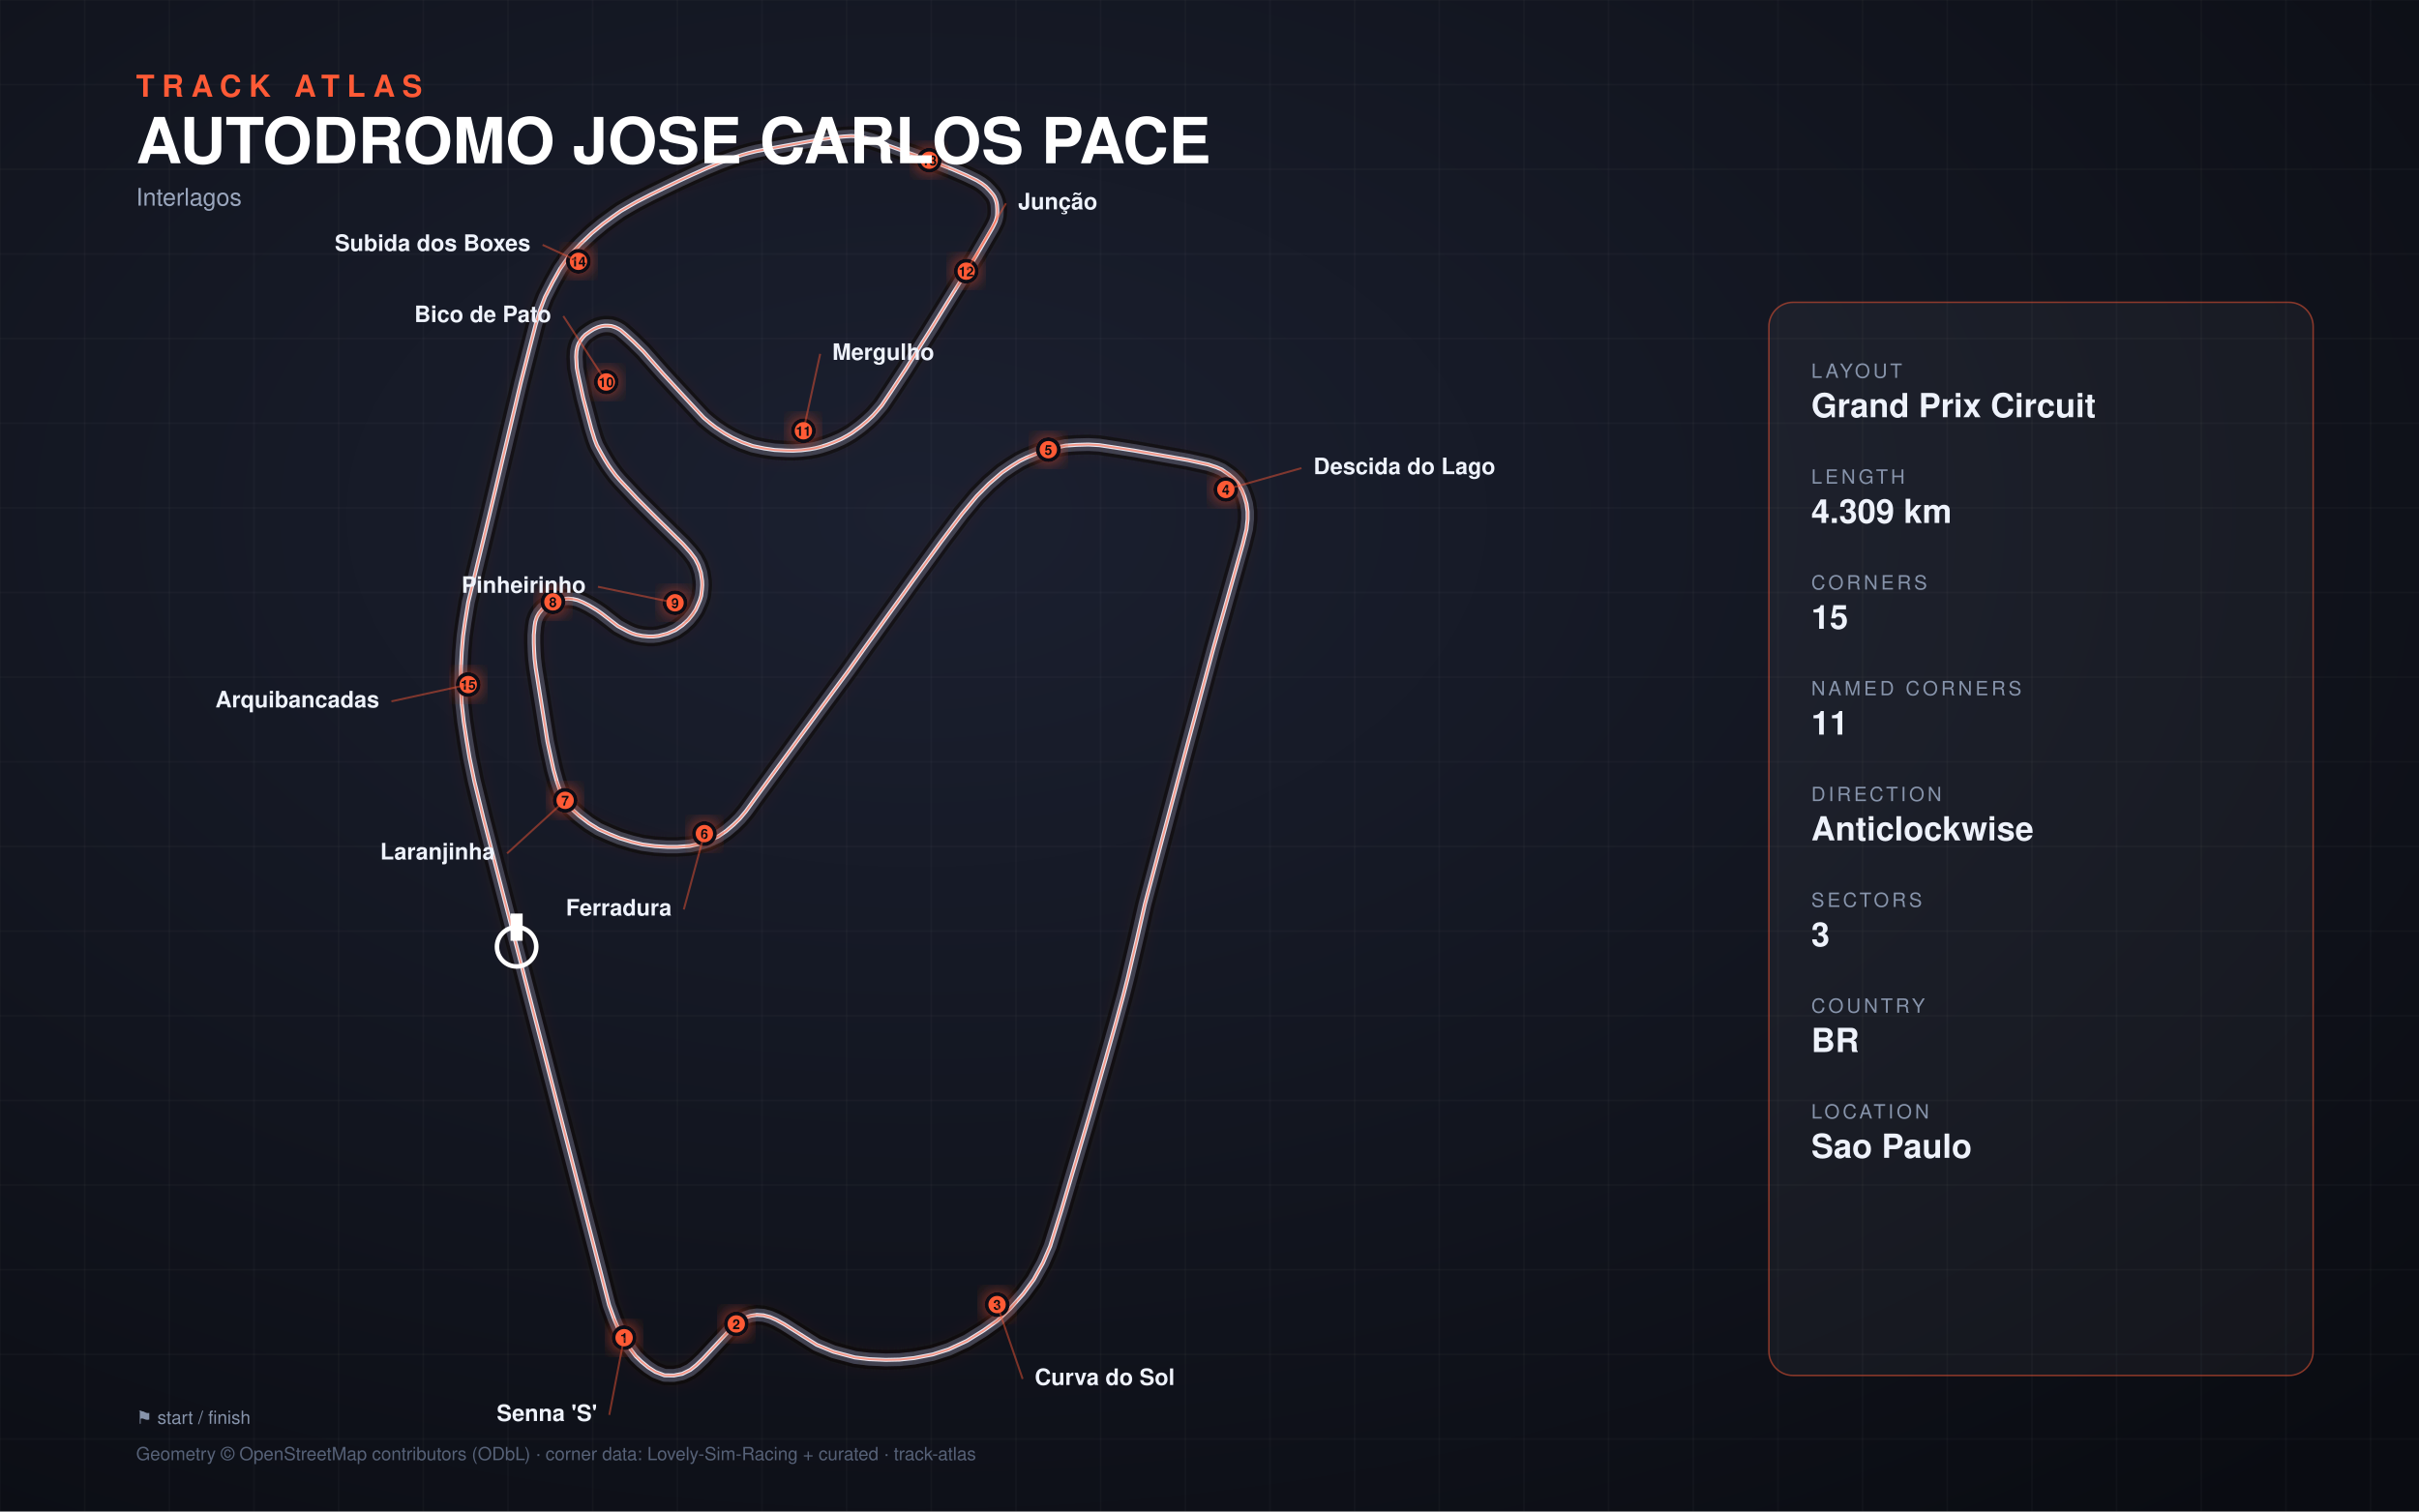
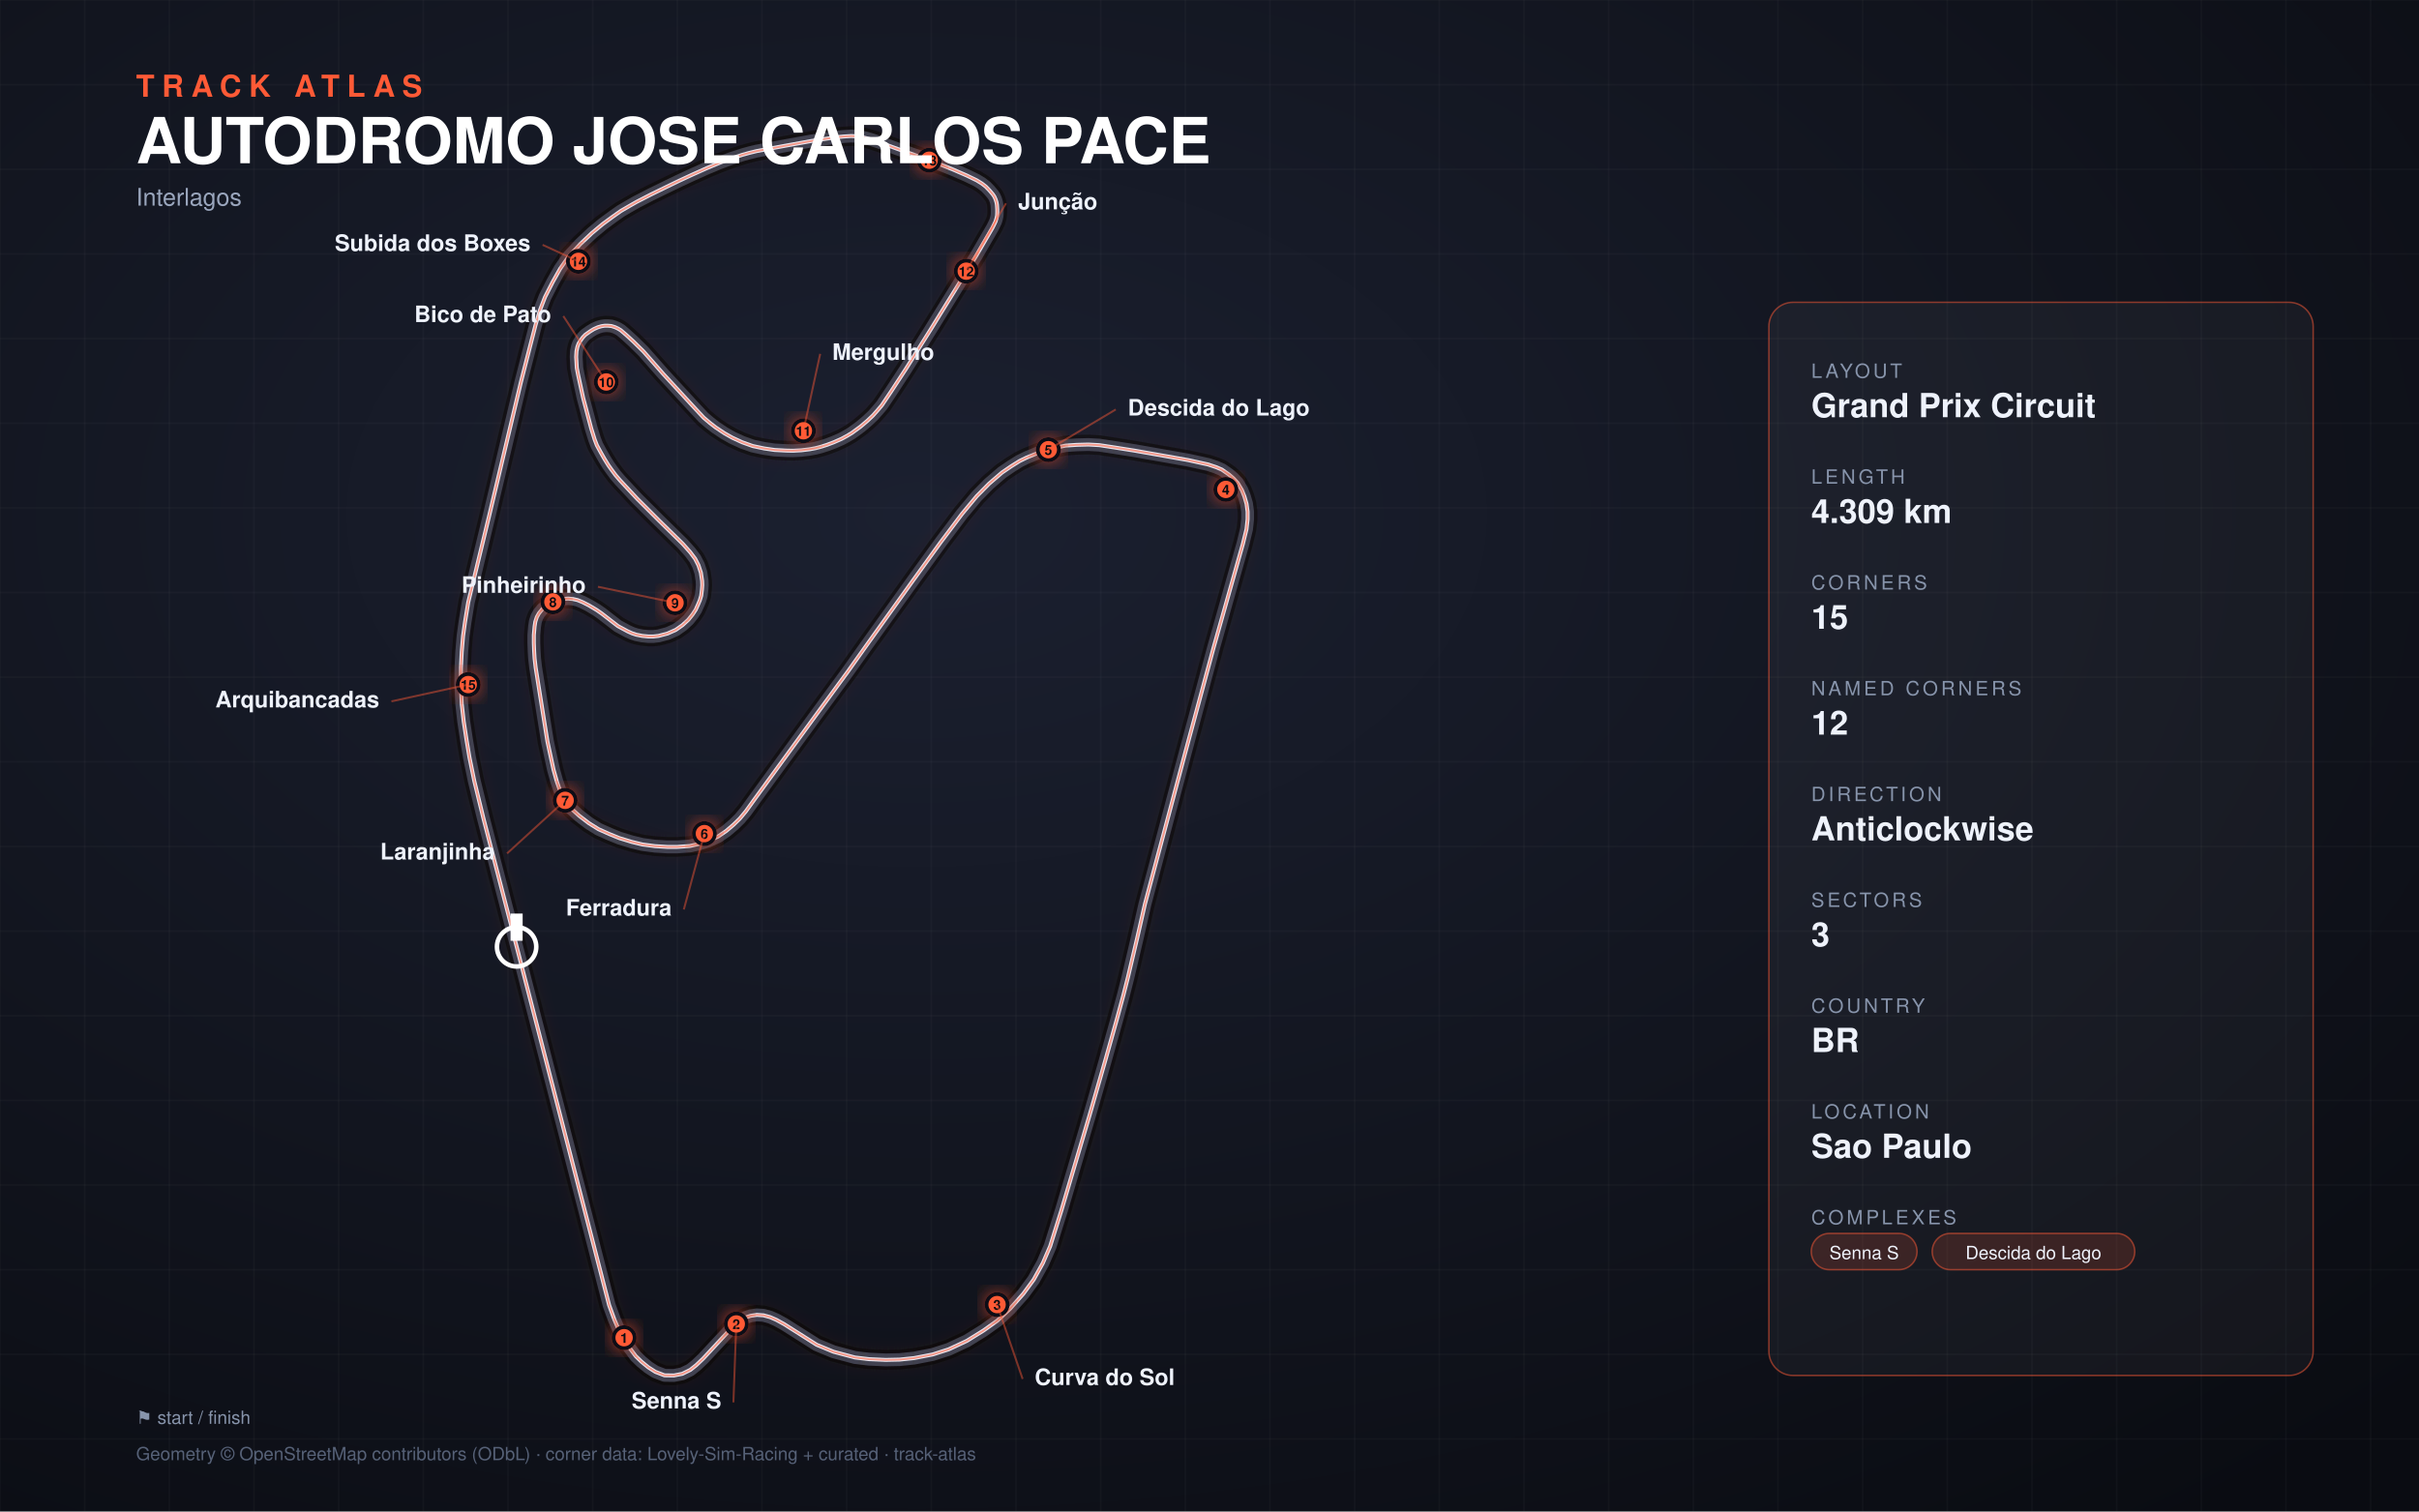
<svg xmlns="http://www.w3.org/2000/svg" width="1600" height="1000" viewBox="0 0 1600 1000" font-family="Helvetica, Arial, sans-serif">
  <defs>
    <radialGradient id="bg" cx="38%" cy="34%" r="85%">
      <stop offset="0%" stop-color="#1b2030" />
      <stop offset="55%" stop-color="#12151f" />
      <stop offset="100%" stop-color="#0a0c12" />
    </radialGradient>
    <linearGradient id="accent" x1="0" y1="0" x2="1" y2="1">
      <stop offset="0%" stop-color="#ff5a36" />
      <stop offset="100%" stop-color="#ffffff" />
    </linearGradient>
    <filter id="glow" x="-40%" y="-40%" width="180%" height="180%">
      <feGaussianBlur stdDeviation="6" result="b" />
      <feMerge>
        <feMergeNode in="b" />
        <feMergeNode in="SourceGraphic" />
      </feMerge>
    </filter>
  </defs>
  <rect width="1600" height="1000" fill="url(#bg)" />
  <line x1="0" y1="0" x2="0" y2="1000" stroke="#ffffff" stroke-opacity="0.025" />
  <line x1="56" y1="0" x2="56" y2="1000" stroke="#ffffff" stroke-opacity="0.025" />
  <line x1="112" y1="0" x2="112" y2="1000" stroke="#ffffff" stroke-opacity="0.025" />
  <line x1="168" y1="0" x2="168" y2="1000" stroke="#ffffff" stroke-opacity="0.025" />
  <line x1="224" y1="0" x2="224" y2="1000" stroke="#ffffff" stroke-opacity="0.025" />
  <line x1="280" y1="0" x2="280" y2="1000" stroke="#ffffff" stroke-opacity="0.025" />
  <line x1="336" y1="0" x2="336" y2="1000" stroke="#ffffff" stroke-opacity="0.025" />
  <line x1="392" y1="0" x2="392" y2="1000" stroke="#ffffff" stroke-opacity="0.025" />
  <line x1="448" y1="0" x2="448" y2="1000" stroke="#ffffff" stroke-opacity="0.025" />
  <line x1="504" y1="0" x2="504" y2="1000" stroke="#ffffff" stroke-opacity="0.025" />
  <line x1="560" y1="0" x2="560" y2="1000" stroke="#ffffff" stroke-opacity="0.025" />
  <line x1="616" y1="0" x2="616" y2="1000" stroke="#ffffff" stroke-opacity="0.025" />
  <line x1="672" y1="0" x2="672" y2="1000" stroke="#ffffff" stroke-opacity="0.025" />
  <line x1="728" y1="0" x2="728" y2="1000" stroke="#ffffff" stroke-opacity="0.025" />
  <line x1="784" y1="0" x2="784" y2="1000" stroke="#ffffff" stroke-opacity="0.025" />
  <line x1="840" y1="0" x2="840" y2="1000" stroke="#ffffff" stroke-opacity="0.025" />
  <line x1="896" y1="0" x2="896" y2="1000" stroke="#ffffff" stroke-opacity="0.025" />
  <line x1="952" y1="0" x2="952" y2="1000" stroke="#ffffff" stroke-opacity="0.025" />
  <line x1="1008" y1="0" x2="1008" y2="1000" stroke="#ffffff" stroke-opacity="0.025" />
  <line x1="1064" y1="0" x2="1064" y2="1000" stroke="#ffffff" stroke-opacity="0.025" />
  <line x1="1120" y1="0" x2="1120" y2="1000" stroke="#ffffff" stroke-opacity="0.025" />
  <line x1="1176" y1="0" x2="1176" y2="1000" stroke="#ffffff" stroke-opacity="0.025" />
  <line x1="1232" y1="0" x2="1232" y2="1000" stroke="#ffffff" stroke-opacity="0.025" />
  <line x1="1288" y1="0" x2="1288" y2="1000" stroke="#ffffff" stroke-opacity="0.025" />
  <line x1="1344" y1="0" x2="1344" y2="1000" stroke="#ffffff" stroke-opacity="0.025" />
  <line x1="1400" y1="0" x2="1400" y2="1000" stroke="#ffffff" stroke-opacity="0.025" />
  <line x1="1456" y1="0" x2="1456" y2="1000" stroke="#ffffff" stroke-opacity="0.025" />
  <line x1="1512" y1="0" x2="1512" y2="1000" stroke="#ffffff" stroke-opacity="0.025" />
  <line x1="1568" y1="0" x2="1568" y2="1000" stroke="#ffffff" stroke-opacity="0.025" />
  <line x1="0" y1="0" x2="1600" y2="0" stroke="#ffffff" stroke-opacity="0.025" />
  <line x1="0" y1="56" x2="1600" y2="56" stroke="#ffffff" stroke-opacity="0.025" />
  <line x1="0" y1="112" x2="1600" y2="112" stroke="#ffffff" stroke-opacity="0.025" />
  <line x1="0" y1="168" x2="1600" y2="168" stroke="#ffffff" stroke-opacity="0.025" />
  <line x1="0" y1="224" x2="1600" y2="224" stroke="#ffffff" stroke-opacity="0.025" />
  <line x1="0" y1="280" x2="1600" y2="280" stroke="#ffffff" stroke-opacity="0.025" />
  <line x1="0" y1="336" x2="1600" y2="336" stroke="#ffffff" stroke-opacity="0.025" />
  <line x1="0" y1="392" x2="1600" y2="392" stroke="#ffffff" stroke-opacity="0.025" />
  <line x1="0" y1="448" x2="1600" y2="448" stroke="#ffffff" stroke-opacity="0.025" />
  <line x1="0" y1="504" x2="1600" y2="504" stroke="#ffffff" stroke-opacity="0.025" />
  <line x1="0" y1="560" x2="1600" y2="560" stroke="#ffffff" stroke-opacity="0.025" />
  <line x1="0" y1="616" x2="1600" y2="616" stroke="#ffffff" stroke-opacity="0.025" />
  <line x1="0" y1="672" x2="1600" y2="672" stroke="#ffffff" stroke-opacity="0.025" />
  <line x1="0" y1="728" x2="1600" y2="728" stroke="#ffffff" stroke-opacity="0.025" />
  <line x1="0" y1="784" x2="1600" y2="784" stroke="#ffffff" stroke-opacity="0.025" />
  <line x1="0" y1="840" x2="1600" y2="840" stroke="#ffffff" stroke-opacity="0.025" />
  <line x1="0" y1="896" x2="1600" y2="896" stroke="#ffffff" stroke-opacity="0.025" />
  <line x1="0" y1="952" x2="1600" y2="952" stroke="#ffffff" stroke-opacity="0.025" />
  <path d="M 319.7,541.2 L 342.9,630.8 L 354.6,676.2 L 357.5,687.4 L 402.9,863.5 L 406.4,873.1 L 408.8,878.7 L 411.9,884.5 L 416.1,891.3 L 420.5,897.2 L 424.2,900.8 L 428.8,904.6 L 433.5,907.6 L 439.5,909.9 L 445.7,910.0 L 451.3,908.9 L 456.6,906.3 L 460.5,903.2 L 465.1,898.8 L 482.2,880.4 L 486.6,876.2 L 489.6,873.6 L 493.2,871.6 L 496.5,870.5 L 500.6,869.9 L 505.0,870.2 L 509.4,871.4 L 513.5,873.2 L 518.6,876.0 L 533.9,885.7 L 540.2,889.7 L 551.3,894.3 L 565.5,898.1 L 574.7,899.2 L 585.8,899.7 L 595.0,899.5 L 604.6,898.5 L 616.9,896.1 L 627.5,892.7 L 639.5,887.1 L 650.6,880.2 L 659.7,873.7 L 668.1,865.8 L 676.8,856.0 L 683.7,846.6 L 689.8,835.6 L 694.6,824.5 L 702.1,800.6 L 720.5,738.4 L 730.9,702.2 L 738.6,674.8 L 743.0,658.6 L 746.1,646.4 L 752.2,620.5 L 757.3,598.1 L 784.3,496.7 L 802.7,428.5 L 822.1,359.8 L 824.5,350.0 L 825.2,343.5 L 825.2,338.5 L 824.5,333.3 L 823.1,328.5 L 821.4,324.2 L 818.6,319.5 L 815.8,316.5 L 812.8,313.9 L 808.2,310.7 L 804.5,309.1 L 799.1,307.3 L 785.9,304.4 L 750.2,298.1 L 736.3,295.9 L 727.1,294.5 L 719.9,294.1 L 712.2,294.3 L 704.8,294.8 L 696.7,296.5 L 687.7,299.2 L 679.1,302.7 L 674.4,305.0 L 668.8,308.5 L 662.8,312.6 L 654.2,320.0 L 646.1,328.2 L 636.3,340.0 L 622.3,358.6 L 603.7,384.3 L 573.3,426.7 L 560.5,444.7 L 541.5,470.6 L 499.5,528.2 L 493.3,536.8 L 489.3,541.6 L 485.1,545.7 L 480.4,549.7 L 475.0,553.4 L 468.3,556.5 L 461.6,558.5 L 456.3,559.7 L 448.1,560.3 L 441.2,560.3 L 433.2,559.8 L 424.9,558.7 L 417.9,557.0 L 409.7,554.5 L 403.3,551.9 L 395.9,548.6 L 389.5,544.6 L 383.1,539.7 L 377.7,534.8 L 375.7,532.4 L 373.6,529.2 L 370.8,524.2 L 368.3,517.0 L 366.1,509.1 L 362.1,490.6 L 354.3,441.7 L 353.6,435.6 L 353.3,430.7 L 353.1,425.4 L 353.1,420.1 L 353.6,414.4 L 354.1,411.2 L 355.1,408.2 L 356.5,405.7 L 358.8,402.9 L 362.0,400.4 L 365.3,398.4 L 368.5,397.0 L 371.6,396.4 L 375.7,396.0 L 378.9,396.3 L 382.0,397.0 L 385.4,398.4 L 389.5,400.5 L 394.7,403.6 L 398.0,405.9 L 408.7,414.2 L 415.2,417.7 L 418.1,419.0 L 420.8,419.9 L 424.8,420.7 L 428.9,421.1 L 432.1,421.1 L 435.6,420.7 L 441.6,419.1 L 447.0,416.7 L 451.4,413.6 L 455.3,410.0 L 458.1,406.5 L 460.2,403.3 L 461.8,399.7 L 462.9,397.1 L 463.8,394.1 L 464.3,390.0 L 464.5,387.1 L 464.4,384.3 L 463.6,378.9 L 462.0,374.0 L 459.8,369.7 L 456.5,365.3 L 451.6,359.8 L 435.7,344.2 L 421.5,330.0 L 410.2,317.9 L 407.2,314.4 L 404.6,310.9 L 402.4,307.8 L 399.8,303.6 L 397.4,299.4 L 394.8,294.6 L 393.3,290.7 L 391.1,283.6 L 385.7,263.2 L 382.3,247.6 L 381.5,243.4 L 381.3,239.6 L 381.1,236.1 L 381.3,232.4 L 381.9,229.5 L 382.7,227.3 L 383.9,225.4 L 385.5,223.2 L 387.1,221.5 L 390.2,219.3 L 392.8,217.7 L 395.5,216.5 L 397.9,215.8 L 399.9,215.5 L 402.2,215.5 L 404.4,215.7 L 406.9,216.5 L 408.8,217.4 L 410.6,218.5 L 414.1,221.5 L 418.9,225.9 L 425.6,232.5 L 438.8,247.5 L 457.5,267.8 L 465.4,276.3 L 469.4,279.7 L 473.4,282.8 L 479.1,286.6 L 484.4,289.6 L 490.9,292.6 L 497.9,295.1 L 505.5,296.7 L 512.4,297.7 L 520.0,298.1 L 524.4,298.2 L 530.0,297.9 L 535.7,297.2 L 539.4,296.5 L 542.9,295.6 L 547.0,294.3 L 551.5,292.6 L 556.7,290.3 L 560.0,288.5 L 563.2,286.6 L 569.1,282.3 L 573.7,278.4 L 577.4,274.9 L 580.5,271.4 L 583.3,268.1 L 589.4,259.0 L 599.1,244.2 L 615.5,218.1 L 645.6,169.4 L 656.4,150.8 L 657.6,148.4 L 658.5,146.5 L 659.1,144.5 L 659.5,142.6 L 659.6,140.6 L 659.6,138.4 L 659.4,135.5 L 659.1,133.8 L 658.5,131.9 L 657.7,130.1 L 656.7,128.6 L 654.5,126.0 L 652.1,123.5 L 649.4,121.4 L 646.0,119.3 L 639.4,116.1 L 630.2,112.1 L 621.4,108.6 L 606.9,103.2 L 593.6,98.5 L 581.9,94.2 L 575.5,92.1 L 570.6,90.8 L 566.9,90.2 L 563.1,90.0 L 558.1,90.3 L 553.0,90.8 L 537.1,93.2 L 518.4,96.6 L 500.3,100.0 L 495.4,101.2 L 491.1,102.4 L 482.9,105.1 L 475.5,107.9 L 467.6,111.2 L 457.8,115.6 L 449.2,119.6 L 439.7,124.2 L 430.3,128.8 L 421.0,133.6 L 416.1,136.4 L 410.6,139.6 L 405.5,143.2 L 398.7,148.2 L 391.6,154.1 L 383.9,161.4 L 376.0,169.9 L 370.5,177.8 L 365.5,186.7 L 360.5,196.5 L 357.1,205.3 L 354.2,215.1 L 344.5,253.0 L 331.0,309.9 L 323.6,341.0 L 309.7,398.5 L 307.6,411.4 L 306.3,420.7 L 305.4,431.4 L 304.9,441.5 L 304.8,452.1 L 305.4,465.6 L 306.7,477.2 L 308.6,489.6 L 310.5,501.0 L 313.7,516.6 L 319.7,541.2 Z" fill="none" stroke="#000000" stroke-opacity="0.5" stroke-width="13" stroke-linejoin="round" stroke-linecap="round" />
  <path d="M 319.7,541.2 L 342.9,630.8 L 354.6,676.2 L 357.5,687.4 L 402.9,863.5 L 406.4,873.1 L 408.8,878.7 L 411.9,884.5 L 416.1,891.3 L 420.5,897.2 L 424.2,900.8 L 428.8,904.6 L 433.5,907.6 L 439.5,909.9 L 445.7,910.0 L 451.3,908.9 L 456.6,906.3 L 460.5,903.2 L 465.1,898.8 L 482.2,880.4 L 486.6,876.2 L 489.6,873.6 L 493.2,871.6 L 496.5,870.5 L 500.6,869.9 L 505.0,870.2 L 509.4,871.4 L 513.5,873.2 L 518.6,876.0 L 533.9,885.7 L 540.2,889.7 L 551.3,894.3 L 565.5,898.1 L 574.7,899.2 L 585.8,899.7 L 595.0,899.5 L 604.6,898.5 L 616.9,896.1 L 627.5,892.7 L 639.5,887.1 L 650.6,880.2 L 659.7,873.7 L 668.1,865.8 L 676.8,856.0 L 683.7,846.6 L 689.8,835.6 L 694.6,824.5 L 702.1,800.6 L 720.5,738.4 L 730.9,702.2 L 738.6,674.8 L 743.0,658.6 L 746.1,646.4 L 752.2,620.5 L 757.3,598.1 L 784.3,496.7 L 802.7,428.5 L 822.1,359.8 L 824.5,350.0 L 825.2,343.5 L 825.2,338.5 L 824.5,333.3 L 823.1,328.5 L 821.4,324.2 L 818.6,319.5 L 815.8,316.5 L 812.8,313.9 L 808.2,310.7 L 804.5,309.1 L 799.1,307.3 L 785.9,304.4 L 750.2,298.1 L 736.3,295.9 L 727.1,294.5 L 719.9,294.1 L 712.2,294.3 L 704.8,294.8 L 696.7,296.5 L 687.7,299.2 L 679.1,302.7 L 674.4,305.0 L 668.8,308.5 L 662.8,312.6 L 654.2,320.0 L 646.1,328.2 L 636.3,340.0 L 622.3,358.6 L 603.7,384.3 L 573.3,426.7 L 560.5,444.7 L 541.5,470.6 L 499.5,528.2 L 493.3,536.8 L 489.3,541.6 L 485.1,545.7 L 480.4,549.7 L 475.0,553.4 L 468.3,556.5 L 461.6,558.5 L 456.3,559.7 L 448.1,560.3 L 441.2,560.3 L 433.2,559.8 L 424.9,558.7 L 417.9,557.0 L 409.7,554.5 L 403.3,551.9 L 395.9,548.6 L 389.5,544.6 L 383.1,539.7 L 377.7,534.8 L 375.7,532.4 L 373.6,529.2 L 370.8,524.2 L 368.3,517.0 L 366.1,509.1 L 362.1,490.6 L 354.3,441.7 L 353.6,435.6 L 353.3,430.7 L 353.1,425.4 L 353.1,420.1 L 353.6,414.4 L 354.1,411.2 L 355.1,408.2 L 356.5,405.7 L 358.8,402.9 L 362.0,400.4 L 365.3,398.4 L 368.5,397.0 L 371.6,396.4 L 375.7,396.0 L 378.9,396.3 L 382.0,397.0 L 385.4,398.4 L 389.5,400.5 L 394.7,403.6 L 398.0,405.9 L 408.7,414.2 L 415.2,417.7 L 418.1,419.0 L 420.8,419.9 L 424.8,420.7 L 428.9,421.1 L 432.1,421.1 L 435.6,420.7 L 441.6,419.1 L 447.0,416.7 L 451.4,413.6 L 455.3,410.0 L 458.1,406.5 L 460.2,403.3 L 461.8,399.7 L 462.9,397.1 L 463.8,394.1 L 464.3,390.0 L 464.5,387.1 L 464.4,384.3 L 463.6,378.9 L 462.0,374.0 L 459.8,369.7 L 456.5,365.3 L 451.6,359.8 L 435.7,344.2 L 421.5,330.0 L 410.2,317.9 L 407.2,314.4 L 404.6,310.9 L 402.4,307.8 L 399.8,303.6 L 397.4,299.4 L 394.8,294.6 L 393.3,290.7 L 391.1,283.6 L 385.7,263.2 L 382.3,247.6 L 381.5,243.4 L 381.3,239.6 L 381.1,236.1 L 381.3,232.4 L 381.9,229.5 L 382.7,227.3 L 383.9,225.4 L 385.5,223.2 L 387.1,221.5 L 390.2,219.3 L 392.8,217.7 L 395.5,216.5 L 397.9,215.8 L 399.9,215.5 L 402.2,215.5 L 404.4,215.7 L 406.9,216.5 L 408.8,217.4 L 410.6,218.5 L 414.1,221.5 L 418.9,225.9 L 425.6,232.5 L 438.8,247.5 L 457.5,267.8 L 465.4,276.3 L 469.4,279.7 L 473.4,282.8 L 479.1,286.6 L 484.4,289.6 L 490.9,292.6 L 497.9,295.1 L 505.5,296.7 L 512.4,297.7 L 520.0,298.1 L 524.4,298.2 L 530.0,297.9 L 535.7,297.2 L 539.4,296.5 L 542.9,295.6 L 547.0,294.3 L 551.5,292.6 L 556.7,290.3 L 560.0,288.5 L 563.2,286.6 L 569.1,282.3 L 573.7,278.4 L 577.4,274.9 L 580.5,271.4 L 583.3,268.1 L 589.4,259.0 L 599.1,244.2 L 615.5,218.1 L 645.6,169.4 L 656.4,150.8 L 657.6,148.4 L 658.5,146.5 L 659.1,144.5 L 659.5,142.6 L 659.6,140.6 L 659.6,138.4 L 659.4,135.5 L 659.1,133.8 L 658.5,131.9 L 657.7,130.1 L 656.7,128.6 L 654.5,126.0 L 652.1,123.5 L 649.4,121.4 L 646.0,119.3 L 639.4,116.1 L 630.2,112.1 L 621.4,108.6 L 606.9,103.2 L 593.6,98.5 L 581.9,94.2 L 575.5,92.1 L 570.6,90.8 L 566.9,90.2 L 563.1,90.0 L 558.1,90.3 L 553.0,90.8 L 537.1,93.2 L 518.4,96.6 L 500.3,100.0 L 495.4,101.2 L 491.1,102.4 L 482.9,105.1 L 475.5,107.9 L 467.6,111.2 L 457.8,115.6 L 449.2,119.6 L 439.7,124.2 L 430.3,128.8 L 421.0,133.6 L 416.1,136.4 L 410.6,139.6 L 405.5,143.2 L 398.7,148.2 L 391.6,154.1 L 383.9,161.4 L 376.0,169.9 L 370.5,177.8 L 365.5,186.7 L 360.5,196.5 L 357.1,205.3 L 354.2,215.1 L 344.5,253.0 L 331.0,309.9 L 323.6,341.0 L 309.7,398.5 L 307.6,411.4 L 306.3,420.7 L 305.4,431.4 L 304.9,441.5 L 304.8,452.1 L 305.4,465.6 L 306.7,477.2 L 308.6,489.6 L 310.5,501.0 L 313.7,516.6 L 319.7,541.2 Z" fill="none" stroke="#39404f" stroke-width="8.5" stroke-linejoin="round" stroke-linecap="round" />
  <path d="M 319.7,541.2 L 342.9,630.8 L 354.6,676.2 L 357.5,687.4 L 402.9,863.5 L 406.4,873.1 L 408.8,878.7 L 411.9,884.5 L 416.1,891.3 L 420.5,897.2 L 424.2,900.8 L 428.8,904.6 L 433.5,907.6 L 439.5,909.9 L 445.7,910.0 L 451.3,908.9 L 456.6,906.3 L 460.5,903.2 L 465.1,898.8 L 482.2,880.4 L 486.6,876.2 L 489.6,873.6 L 493.2,871.6 L 496.5,870.5 L 500.6,869.9 L 505.0,870.2 L 509.4,871.4 L 513.5,873.2 L 518.6,876.0 L 533.9,885.7 L 540.2,889.7 L 551.3,894.3 L 565.5,898.1 L 574.7,899.2 L 585.8,899.7 L 595.0,899.5 L 604.6,898.5 L 616.9,896.1 L 627.5,892.7 L 639.5,887.1 L 650.6,880.2 L 659.7,873.7 L 668.1,865.8 L 676.8,856.0 L 683.7,846.6 L 689.8,835.6 L 694.6,824.5 L 702.1,800.6 L 720.5,738.4 L 730.9,702.2 L 738.6,674.8 L 743.0,658.6 L 746.1,646.4 L 752.2,620.5 L 757.3,598.1 L 784.3,496.7 L 802.7,428.5 L 822.1,359.8 L 824.5,350.0 L 825.2,343.5 L 825.2,338.5 L 824.5,333.3 L 823.1,328.5 L 821.4,324.2 L 818.6,319.5 L 815.8,316.5 L 812.8,313.9 L 808.2,310.7 L 804.5,309.1 L 799.1,307.3 L 785.9,304.4 L 750.2,298.1 L 736.3,295.9 L 727.1,294.5 L 719.9,294.1 L 712.2,294.3 L 704.8,294.8 L 696.7,296.5 L 687.7,299.2 L 679.1,302.7 L 674.4,305.0 L 668.8,308.5 L 662.8,312.6 L 654.2,320.0 L 646.1,328.2 L 636.3,340.0 L 622.3,358.6 L 603.7,384.3 L 573.3,426.7 L 560.5,444.7 L 541.5,470.6 L 499.5,528.2 L 493.3,536.8 L 489.3,541.6 L 485.1,545.7 L 480.4,549.7 L 475.0,553.4 L 468.3,556.5 L 461.6,558.5 L 456.3,559.7 L 448.1,560.3 L 441.2,560.3 L 433.2,559.8 L 424.9,558.7 L 417.9,557.0 L 409.7,554.5 L 403.3,551.9 L 395.9,548.6 L 389.5,544.6 L 383.1,539.7 L 377.7,534.8 L 375.7,532.4 L 373.6,529.2 L 370.8,524.2 L 368.3,517.0 L 366.1,509.1 L 362.1,490.6 L 354.3,441.7 L 353.6,435.6 L 353.3,430.7 L 353.1,425.4 L 353.1,420.1 L 353.6,414.4 L 354.1,411.2 L 355.1,408.2 L 356.5,405.7 L 358.8,402.9 L 362.0,400.4 L 365.3,398.4 L 368.5,397.0 L 371.6,396.4 L 375.7,396.0 L 378.9,396.3 L 382.0,397.0 L 385.4,398.4 L 389.5,400.5 L 394.7,403.6 L 398.0,405.9 L 408.7,414.2 L 415.2,417.7 L 418.1,419.0 L 420.8,419.9 L 424.8,420.7 L 428.9,421.1 L 432.1,421.1 L 435.6,420.7 L 441.6,419.1 L 447.0,416.7 L 451.4,413.6 L 455.3,410.0 L 458.1,406.5 L 460.2,403.3 L 461.8,399.7 L 462.9,397.1 L 463.8,394.1 L 464.3,390.0 L 464.5,387.1 L 464.4,384.3 L 463.6,378.9 L 462.0,374.0 L 459.8,369.7 L 456.5,365.3 L 451.6,359.8 L 435.7,344.2 L 421.5,330.0 L 410.2,317.9 L 407.2,314.4 L 404.6,310.9 L 402.4,307.8 L 399.8,303.6 L 397.4,299.4 L 394.8,294.6 L 393.3,290.7 L 391.1,283.6 L 385.7,263.2 L 382.3,247.6 L 381.5,243.4 L 381.3,239.6 L 381.1,236.1 L 381.3,232.4 L 381.9,229.5 L 382.7,227.3 L 383.9,225.4 L 385.5,223.2 L 387.1,221.5 L 390.2,219.3 L 392.8,217.7 L 395.5,216.5 L 397.9,215.8 L 399.9,215.5 L 402.2,215.5 L 404.4,215.7 L 406.9,216.5 L 408.8,217.4 L 410.6,218.5 L 414.1,221.5 L 418.9,225.9 L 425.6,232.5 L 438.8,247.5 L 457.5,267.8 L 465.4,276.3 L 469.4,279.7 L 473.4,282.8 L 479.1,286.6 L 484.4,289.6 L 490.9,292.6 L 497.9,295.1 L 505.5,296.7 L 512.4,297.7 L 520.0,298.1 L 524.4,298.2 L 530.0,297.9 L 535.7,297.2 L 539.4,296.5 L 542.9,295.6 L 547.0,294.3 L 551.5,292.6 L 556.7,290.3 L 560.0,288.5 L 563.2,286.6 L 569.1,282.3 L 573.7,278.4 L 577.4,274.9 L 580.5,271.4 L 583.3,268.1 L 589.4,259.0 L 599.1,244.2 L 615.5,218.1 L 645.6,169.4 L 656.4,150.8 L 657.6,148.4 L 658.5,146.5 L 659.1,144.5 L 659.5,142.6 L 659.6,140.6 L 659.6,138.4 L 659.4,135.5 L 659.1,133.8 L 658.5,131.9 L 657.7,130.1 L 656.7,128.6 L 654.5,126.0 L 652.1,123.5 L 649.4,121.4 L 646.0,119.3 L 639.4,116.1 L 630.2,112.1 L 621.4,108.6 L 606.9,103.2 L 593.6,98.5 L 581.9,94.2 L 575.5,92.1 L 570.6,90.8 L 566.9,90.2 L 563.1,90.0 L 558.1,90.3 L 553.0,90.8 L 537.1,93.2 L 518.4,96.6 L 500.3,100.0 L 495.4,101.2 L 491.1,102.4 L 482.9,105.1 L 475.5,107.9 L 467.6,111.2 L 457.8,115.6 L 449.2,119.6 L 439.7,124.2 L 430.3,128.8 L 421.0,133.6 L 416.1,136.4 L 410.6,139.6 L 405.5,143.2 L 398.7,148.2 L 391.6,154.1 L 383.9,161.4 L 376.0,169.9 L 370.5,177.8 L 365.5,186.7 L 360.5,196.5 L 357.1,205.3 L 354.2,215.1 L 344.5,253.0 L 331.0,309.9 L 323.6,341.0 L 309.7,398.5 L 307.6,411.4 L 306.3,420.7 L 305.4,431.4 L 304.9,441.5 L 304.8,452.1 L 305.4,465.6 L 306.7,477.2 L 308.6,489.6 L 310.5,501.0 L 313.7,516.6 L 319.7,541.2 Z" fill="none" stroke="#e7edf8" stroke-width="2.6" stroke-linejoin="round" stroke-linecap="round" />
  <path d="M 319.7,541.2 L 342.9,630.8 L 354.6,676.2 L 357.5,687.4 L 402.9,863.5 L 406.4,873.1 L 408.8,878.7 L 411.9,884.5 L 416.1,891.3 L 420.5,897.2 L 424.2,900.8 L 428.8,904.6 L 433.5,907.6 L 439.5,909.9 L 445.7,910.0 L 451.3,908.9 L 456.6,906.3 L 460.5,903.2 L 465.1,898.8 L 482.2,880.4 L 486.6,876.2 L 489.6,873.6 L 493.2,871.6 L 496.5,870.5 L 500.6,869.9 L 505.0,870.2 L 509.4,871.4 L 513.5,873.2 L 518.6,876.0 L 533.9,885.7 L 540.2,889.7 L 551.3,894.3 L 565.5,898.1 L 574.7,899.2 L 585.8,899.7 L 595.0,899.5 L 604.6,898.5 L 616.9,896.1 L 627.5,892.7 L 639.5,887.1 L 650.6,880.2 L 659.7,873.7 L 668.1,865.8 L 676.8,856.0 L 683.7,846.6 L 689.8,835.6 L 694.6,824.5 L 702.1,800.6 L 720.5,738.4 L 730.9,702.2 L 738.6,674.8 L 743.0,658.6 L 746.1,646.4 L 752.2,620.5 L 757.3,598.1 L 784.3,496.7 L 802.7,428.5 L 822.1,359.8 L 824.5,350.0 L 825.2,343.5 L 825.2,338.5 L 824.5,333.3 L 823.1,328.5 L 821.4,324.2 L 818.6,319.5 L 815.8,316.5 L 812.8,313.9 L 808.2,310.7 L 804.5,309.1 L 799.1,307.3 L 785.9,304.4 L 750.2,298.1 L 736.3,295.9 L 727.1,294.5 L 719.9,294.1 L 712.2,294.3 L 704.8,294.8 L 696.7,296.5 L 687.7,299.2 L 679.1,302.7 L 674.4,305.0 L 668.8,308.5 L 662.8,312.6 L 654.2,320.0 L 646.1,328.2 L 636.3,340.0 L 622.3,358.6 L 603.7,384.3 L 573.3,426.7 L 560.5,444.7 L 541.5,470.6 L 499.5,528.2 L 493.3,536.8 L 489.3,541.6 L 485.1,545.7 L 480.4,549.7 L 475.0,553.4 L 468.3,556.5 L 461.6,558.5 L 456.3,559.7 L 448.1,560.3 L 441.2,560.3 L 433.2,559.8 L 424.9,558.7 L 417.9,557.0 L 409.7,554.5 L 403.3,551.9 L 395.9,548.6 L 389.5,544.6 L 383.1,539.7 L 377.7,534.8 L 375.7,532.4 L 373.6,529.2 L 370.8,524.2 L 368.3,517.0 L 366.1,509.1 L 362.1,490.6 L 354.3,441.7 L 353.6,435.6 L 353.3,430.7 L 353.1,425.4 L 353.1,420.1 L 353.6,414.4 L 354.1,411.2 L 355.1,408.2 L 356.5,405.7 L 358.8,402.9 L 362.0,400.4 L 365.3,398.4 L 368.5,397.0 L 371.6,396.4 L 375.7,396.0 L 378.9,396.3 L 382.0,397.0 L 385.4,398.4 L 389.5,400.5 L 394.7,403.6 L 398.0,405.9 L 408.7,414.2 L 415.2,417.7 L 418.1,419.0 L 420.8,419.9 L 424.8,420.7 L 428.9,421.1 L 432.1,421.1 L 435.6,420.7 L 441.6,419.1 L 447.0,416.7 L 451.4,413.6 L 455.3,410.0 L 458.1,406.5 L 460.2,403.3 L 461.8,399.7 L 462.9,397.1 L 463.8,394.1 L 464.3,390.0 L 464.5,387.1 L 464.4,384.3 L 463.6,378.9 L 462.0,374.0 L 459.8,369.7 L 456.5,365.3 L 451.6,359.8 L 435.7,344.2 L 421.5,330.0 L 410.2,317.9 L 407.2,314.4 L 404.6,310.9 L 402.4,307.8 L 399.8,303.6 L 397.4,299.4 L 394.8,294.6 L 393.3,290.7 L 391.1,283.6 L 385.7,263.2 L 382.3,247.6 L 381.5,243.4 L 381.3,239.6 L 381.1,236.1 L 381.3,232.4 L 381.9,229.5 L 382.7,227.3 L 383.9,225.4 L 385.5,223.2 L 387.1,221.5 L 390.2,219.3 L 392.8,217.7 L 395.5,216.5 L 397.9,215.8 L 399.9,215.5 L 402.2,215.5 L 404.4,215.7 L 406.9,216.5 L 408.8,217.4 L 410.6,218.5 L 414.1,221.5 L 418.9,225.9 L 425.6,232.5 L 438.8,247.5 L 457.5,267.8 L 465.4,276.3 L 469.4,279.7 L 473.4,282.8 L 479.1,286.6 L 484.4,289.6 L 490.9,292.6 L 497.9,295.1 L 505.5,296.7 L 512.4,297.7 L 520.0,298.1 L 524.4,298.2 L 530.0,297.9 L 535.7,297.2 L 539.4,296.5 L 542.9,295.6 L 547.0,294.3 L 551.5,292.6 L 556.7,290.3 L 560.0,288.5 L 563.2,286.6 L 569.1,282.3 L 573.7,278.4 L 577.4,274.9 L 580.5,271.4 L 583.3,268.1 L 589.4,259.0 L 599.1,244.2 L 615.5,218.1 L 645.6,169.4 L 656.4,150.8 L 657.6,148.4 L 658.5,146.5 L 659.1,144.5 L 659.5,142.6 L 659.6,140.6 L 659.6,138.4 L 659.4,135.5 L 659.1,133.8 L 658.5,131.9 L 657.7,130.1 L 656.7,128.6 L 654.5,126.0 L 652.1,123.5 L 649.4,121.4 L 646.0,119.3 L 639.4,116.1 L 630.2,112.1 L 621.4,108.6 L 606.9,103.2 L 593.6,98.5 L 581.9,94.2 L 575.5,92.1 L 570.6,90.8 L 566.9,90.2 L 563.1,90.0 L 558.1,90.3 L 553.0,90.8 L 537.1,93.2 L 518.4,96.6 L 500.3,100.0 L 495.4,101.2 L 491.1,102.4 L 482.9,105.1 L 475.5,107.9 L 467.6,111.2 L 457.8,115.6 L 449.2,119.6 L 439.7,124.2 L 430.3,128.8 L 421.0,133.6 L 416.1,136.4 L 410.6,139.6 L 405.5,143.2 L 398.7,148.2 L 391.6,154.1 L 383.9,161.4 L 376.0,169.9 L 370.5,177.8 L 365.5,186.7 L 360.5,196.5 L 357.1,205.3 L 354.2,215.1 L 344.5,253.0 L 331.0,309.9 L 323.6,341.0 L 309.7,398.5 L 307.6,411.4 L 306.3,420.7 L 305.4,431.4 L 304.9,441.5 L 304.8,452.1 L 305.4,465.6 L 306.7,477.2 L 308.6,489.6 L 310.5,501.0 L 313.7,516.6 L 319.7,541.2 Z" fill="none" stroke="#ff5a36" stroke-opacity="0.55" stroke-width="1.2" stroke-linejoin="round" filter="url(#glow)" />
  <circle cx="341.7" cy="626.4" r="13" fill="none" stroke="#ffffff" stroke-width="3" />
  <rect x="337.7" y="604.4" width="8" height="18" fill="#ffffff" />
  <circle cx="412.8" cy="885.0" r="7" fill="#ff5a36" stroke="#0a0c12" stroke-width="2.5" filter="url(#glow)" />
  <text x="412.8" y="888.4" font-size="9" font-weight="700" fill="#0a0c12" text-anchor="middle">1</text>
  <circle cx="487.0" cy="875.9" r="7" fill="#ff5a36" stroke="#0a0c12" stroke-width="2.5" filter="url(#glow)" />
  <text x="487.0" y="879.3" font-size="9" font-weight="700" fill="#0a0c12" text-anchor="middle">2</text>
  <circle cx="659.5" cy="863.1" r="7" fill="#ff5a36" stroke="#0a0c12" stroke-width="2.5" filter="url(#glow)" />
  <text x="659.5" y="866.5" font-size="9" font-weight="700" fill="#0a0c12" text-anchor="middle">3</text>
  <circle cx="810.8" cy="323.8" r="7" fill="#ff5a36" stroke="#0a0c12" stroke-width="2.5" filter="url(#glow)" />
  <text x="810.8" y="327.2" font-size="9" font-weight="700" fill="#0a0c12" text-anchor="middle">4</text>
  <circle cx="693.4" cy="297.5" r="7" fill="#ff5a36" stroke="#0a0c12" stroke-width="2.5" filter="url(#glow)" />
  <text x="693.4" y="300.9" font-size="9" font-weight="700" fill="#0a0c12" text-anchor="middle">5</text>
  <circle cx="465.9" cy="551.5" r="7" fill="#ff5a36" stroke="#0a0c12" stroke-width="2.5" filter="url(#glow)" />
  <text x="465.9" y="554.9" font-size="9" font-weight="700" fill="#0a0c12" text-anchor="middle">6</text>
  <circle cx="373.8" cy="529.5" r="7" fill="#ff5a36" stroke="#0a0c12" stroke-width="2.5" filter="url(#glow)" />
  <text x="373.8" y="532.9" font-size="9" font-weight="700" fill="#0a0c12" text-anchor="middle">7</text>
  <circle cx="365.7" cy="398.2" r="7" fill="#ff5a36" stroke="#0a0c12" stroke-width="2.5" filter="url(#glow)" />
  <text x="365.7" y="401.6" font-size="9" font-weight="700" fill="#0a0c12" text-anchor="middle">8</text>
  <circle cx="446.5" cy="398.8" r="7" fill="#ff5a36" stroke="#0a0c12" stroke-width="2.5" filter="url(#glow)" />
  <text x="446.5" y="402.2" font-size="9" font-weight="700" fill="#0a0c12" text-anchor="middle">9</text>
  <circle cx="401.0" cy="252.7" r="7" fill="#ff5a36" stroke="#0a0c12" stroke-width="2.5" filter="url(#glow)" />
  <text x="401.0" y="256.1" font-size="9" font-weight="700" fill="#0a0c12" text-anchor="middle">10</text>
  <circle cx="531.4" cy="285.0" r="7" fill="#ff5a36" stroke="#0a0c12" stroke-width="2.5" filter="url(#glow)" />
  <text x="531.4" y="288.4" font-size="9" font-weight="700" fill="#0a0c12" text-anchor="middle">11</text>
  <circle cx="639.1" cy="179.4" r="7" fill="#ff5a36" stroke="#0a0c12" stroke-width="2.5" filter="url(#glow)" />
  <text x="639.1" y="182.8" font-size="9" font-weight="700" fill="#0a0c12" text-anchor="middle">12</text>
  <circle cx="614.6" cy="106.0" r="7" fill="#ff5a36" stroke="#0a0c12" stroke-width="2.5" filter="url(#glow)" />
  <text x="614.6" y="109.4" font-size="9" font-weight="700" fill="#0a0c12" text-anchor="middle">13</text>
  <circle cx="382.6" cy="172.9" r="7" fill="#ff5a36" stroke="#0a0c12" stroke-width="2.5" filter="url(#glow)" />
  <text x="382.6" y="176.3" font-size="9" font-weight="700" fill="#0a0c12" text-anchor="middle">14</text>
  <circle cx="309.7" cy="452.9" r="7" fill="#ff5a36" stroke="#0a0c12" stroke-width="2.5" filter="url(#glow)" />
  <text x="309.7" y="456.3" font-size="9" font-weight="700" fill="#0a0c12" text-anchor="middle">15</text>
-   <line x1="412.8" y1="885.0" x2="403.0" y2="936.1" stroke="#ff5a36" stroke-opacity="0.45" stroke-width="1.3" />
-   <text x="395.0" y="940.1" font-size="15" font-weight="600" fill="#eef2fb" text-anchor="end">Senna 'S'</text>
+   <line x1="487.0" y1="875.9" x2="485.1" y2="927.8" stroke="#ff5a36" stroke-opacity="0.45" stroke-width="1.3" />
+   <text x="477.1" y="931.8" font-size="15" font-weight="600" fill="#eef2fb" text-anchor="end">Senna S</text>
  <line x1="659.5" y1="863.1" x2="676.4" y2="912.3" stroke="#ff5a36" stroke-opacity="0.45" stroke-width="1.3" />
  <text x="684.4" y="916.3" font-size="15" font-weight="600" fill="#eef2fb" text-anchor="start">Curva do Sol</text>
-   <line x1="810.8" y1="323.8" x2="860.8" y2="309.7" stroke="#ff5a36" stroke-opacity="0.45" stroke-width="1.3" />
-   <text x="868.8" y="313.7" font-size="15" font-weight="600" fill="#eef2fb" text-anchor="start">Descida do Lago</text>
+   <line x1="693.4" y1="297.5" x2="738.0" y2="270.9" stroke="#ff5a36" stroke-opacity="0.45" stroke-width="1.3" />
+   <text x="746.0" y="274.9" font-size="15" font-weight="600" fill="#eef2fb" text-anchor="start">Descida do Lago</text>
  <line x1="465.9" y1="551.5" x2="452.3" y2="601.7" stroke="#ff5a36" stroke-opacity="0.45" stroke-width="1.3" />
  <text x="444.3" y="605.7" font-size="15" font-weight="600" fill="#eef2fb" text-anchor="end">Ferradura</text>
  <line x1="373.8" y1="529.5" x2="335.4" y2="564.6" stroke="#ff5a36" stroke-opacity="0.45" stroke-width="1.3" />
  <text x="327.4" y="568.6" font-size="15" font-weight="600" fill="#eef2fb" text-anchor="end">Laranjinha</text>
  <line x1="446.5" y1="398.8" x2="395.5" y2="388.2" stroke="#ff5a36" stroke-opacity="0.45" stroke-width="1.3" />
  <text x="387.5" y="392.2" font-size="15" font-weight="600" fill="#eef2fb" text-anchor="end">Pinheirinho</text>
  <line x1="401.0" y1="252.7" x2="372.6" y2="209.1" stroke="#ff5a36" stroke-opacity="0.45" stroke-width="1.3" />
  <text x="364.6" y="213.1" font-size="15" font-weight="600" fill="#eef2fb" text-anchor="end">Bico de Pato</text>
  <line x1="531.4" y1="285.0" x2="542.5" y2="234.1" stroke="#ff5a36" stroke-opacity="0.45" stroke-width="1.3" />
  <text x="550.5" y="238.1" font-size="15" font-weight="600" fill="#eef2fb" text-anchor="start">Mergulho</text>
  <line x1="639.1" y1="179.4" x2="665.4" y2="134.5" stroke="#ff5a36" stroke-opacity="0.45" stroke-width="1.3" />
  <text x="673.4" y="138.5" font-size="15" font-weight="600" fill="#eef2fb" text-anchor="start">Junção</text>
  <line x1="382.6" y1="172.9" x2="358.9" y2="162.0" stroke="#ff5a36" stroke-opacity="0.45" stroke-width="1.3" />
  <text x="350.9" y="166.0" font-size="15" font-weight="600" fill="#eef2fb" text-anchor="end">Subida dos Boxes</text>
  <line x1="309.7" y1="452.9" x2="258.9" y2="464.0" stroke="#ff5a36" stroke-opacity="0.45" stroke-width="1.3" />
  <text x="250.9" y="468.0" font-size="15" font-weight="600" fill="#eef2fb" text-anchor="end">Arquibancadas</text>
  <text x="90" y="64" font-size="20" letter-spacing="5" fill="#ff5a36" font-weight="700">TRACK ATLAS</text>
  <text x="90" y="108" font-size="42" font-weight="800" fill="#ffffff">AUTODROMO JOSE CARLOS PACE</text>
  <text x="90" y="136" font-size="16" fill="#9aa6bd">Interlagos</text>
  <rect x="1170" y="200" width="360" height="710" rx="16" fill="#ffffff" fill-opacity="0.04" stroke="#ff5a36" stroke-opacity="0.5" />
  <text x="1198" y="250" font-size="13" letter-spacing="2" fill="#8794ab">LAYOUT</text>
  <text x="1198" y="276" font-size="22" font-weight="700" fill="#eef2fb">Grand Prix Circuit</text>
  <text x="1198" y="320" font-size="13" letter-spacing="2" fill="#8794ab">LENGTH</text>
  <text x="1198" y="346" font-size="22" font-weight="700" fill="#eef2fb">4.309 km</text>
  <text x="1198" y="390" font-size="13" letter-spacing="2" fill="#8794ab">CORNERS</text>
  <text x="1198" y="416" font-size="22" font-weight="700" fill="#eef2fb">15</text>
  <text x="1198" y="460" font-size="13" letter-spacing="2" fill="#8794ab">NAMED CORNERS</text>
-   <text x="1198" y="486" font-size="22" font-weight="700" fill="#eef2fb">11</text>
+   <text x="1198" y="486" font-size="22" font-weight="700" fill="#eef2fb">12</text>
  <text x="1198" y="530" font-size="13" letter-spacing="2" fill="#8794ab">DIRECTION</text>
  <text x="1198" y="556" font-size="22" font-weight="700" fill="#eef2fb">Anticlockwise</text>
  <text x="1198" y="600" font-size="13" letter-spacing="2" fill="#8794ab">SECTORS</text>
  <text x="1198" y="626" font-size="22" font-weight="700" fill="#eef2fb">3</text>
  <text x="1198" y="670" font-size="13" letter-spacing="2" fill="#8794ab">COUNTRY</text>
  <text x="1198" y="696" font-size="22" font-weight="700" fill="#eef2fb">BR</text>
  <text x="1198" y="740" font-size="13" letter-spacing="2" fill="#8794ab">LOCATION</text>
  <text x="1198" y="766" font-size="22" font-weight="700" fill="#eef2fb">Sao Paulo</text>
+   <text x="1198" y="810" font-size="13" letter-spacing="2" fill="#8794ab">COMPLEXES</text>
+   <rect x="1198" y="816" width="70" height="24" rx="12" fill="#ff5a36" fill-opacity="0.16" stroke="#ff5a36" stroke-opacity="0.5" />
+   <text x="1233" y="833" font-size="12" fill="#eef2fb" text-anchor="middle">Senna S</text>
+   <rect x="1278" y="816" width="134" height="24" rx="12" fill="#ff5a36" fill-opacity="0.16" stroke="#ff5a36" stroke-opacity="0.5" />
+   <text x="1345" y="833" font-size="12" fill="#eef2fb" text-anchor="middle">Descida do Lago</text>
  <text x="90" y="966" font-size="12" fill="#566177">Geometry © OpenStreetMap contributors (ODbL) · corner data: Lovely-Sim-Racing + curated · track-atlas</text>
  <text x="90" y="942" font-size="12" fill="#8794ab">⚑ start / finish</text>
</svg>
